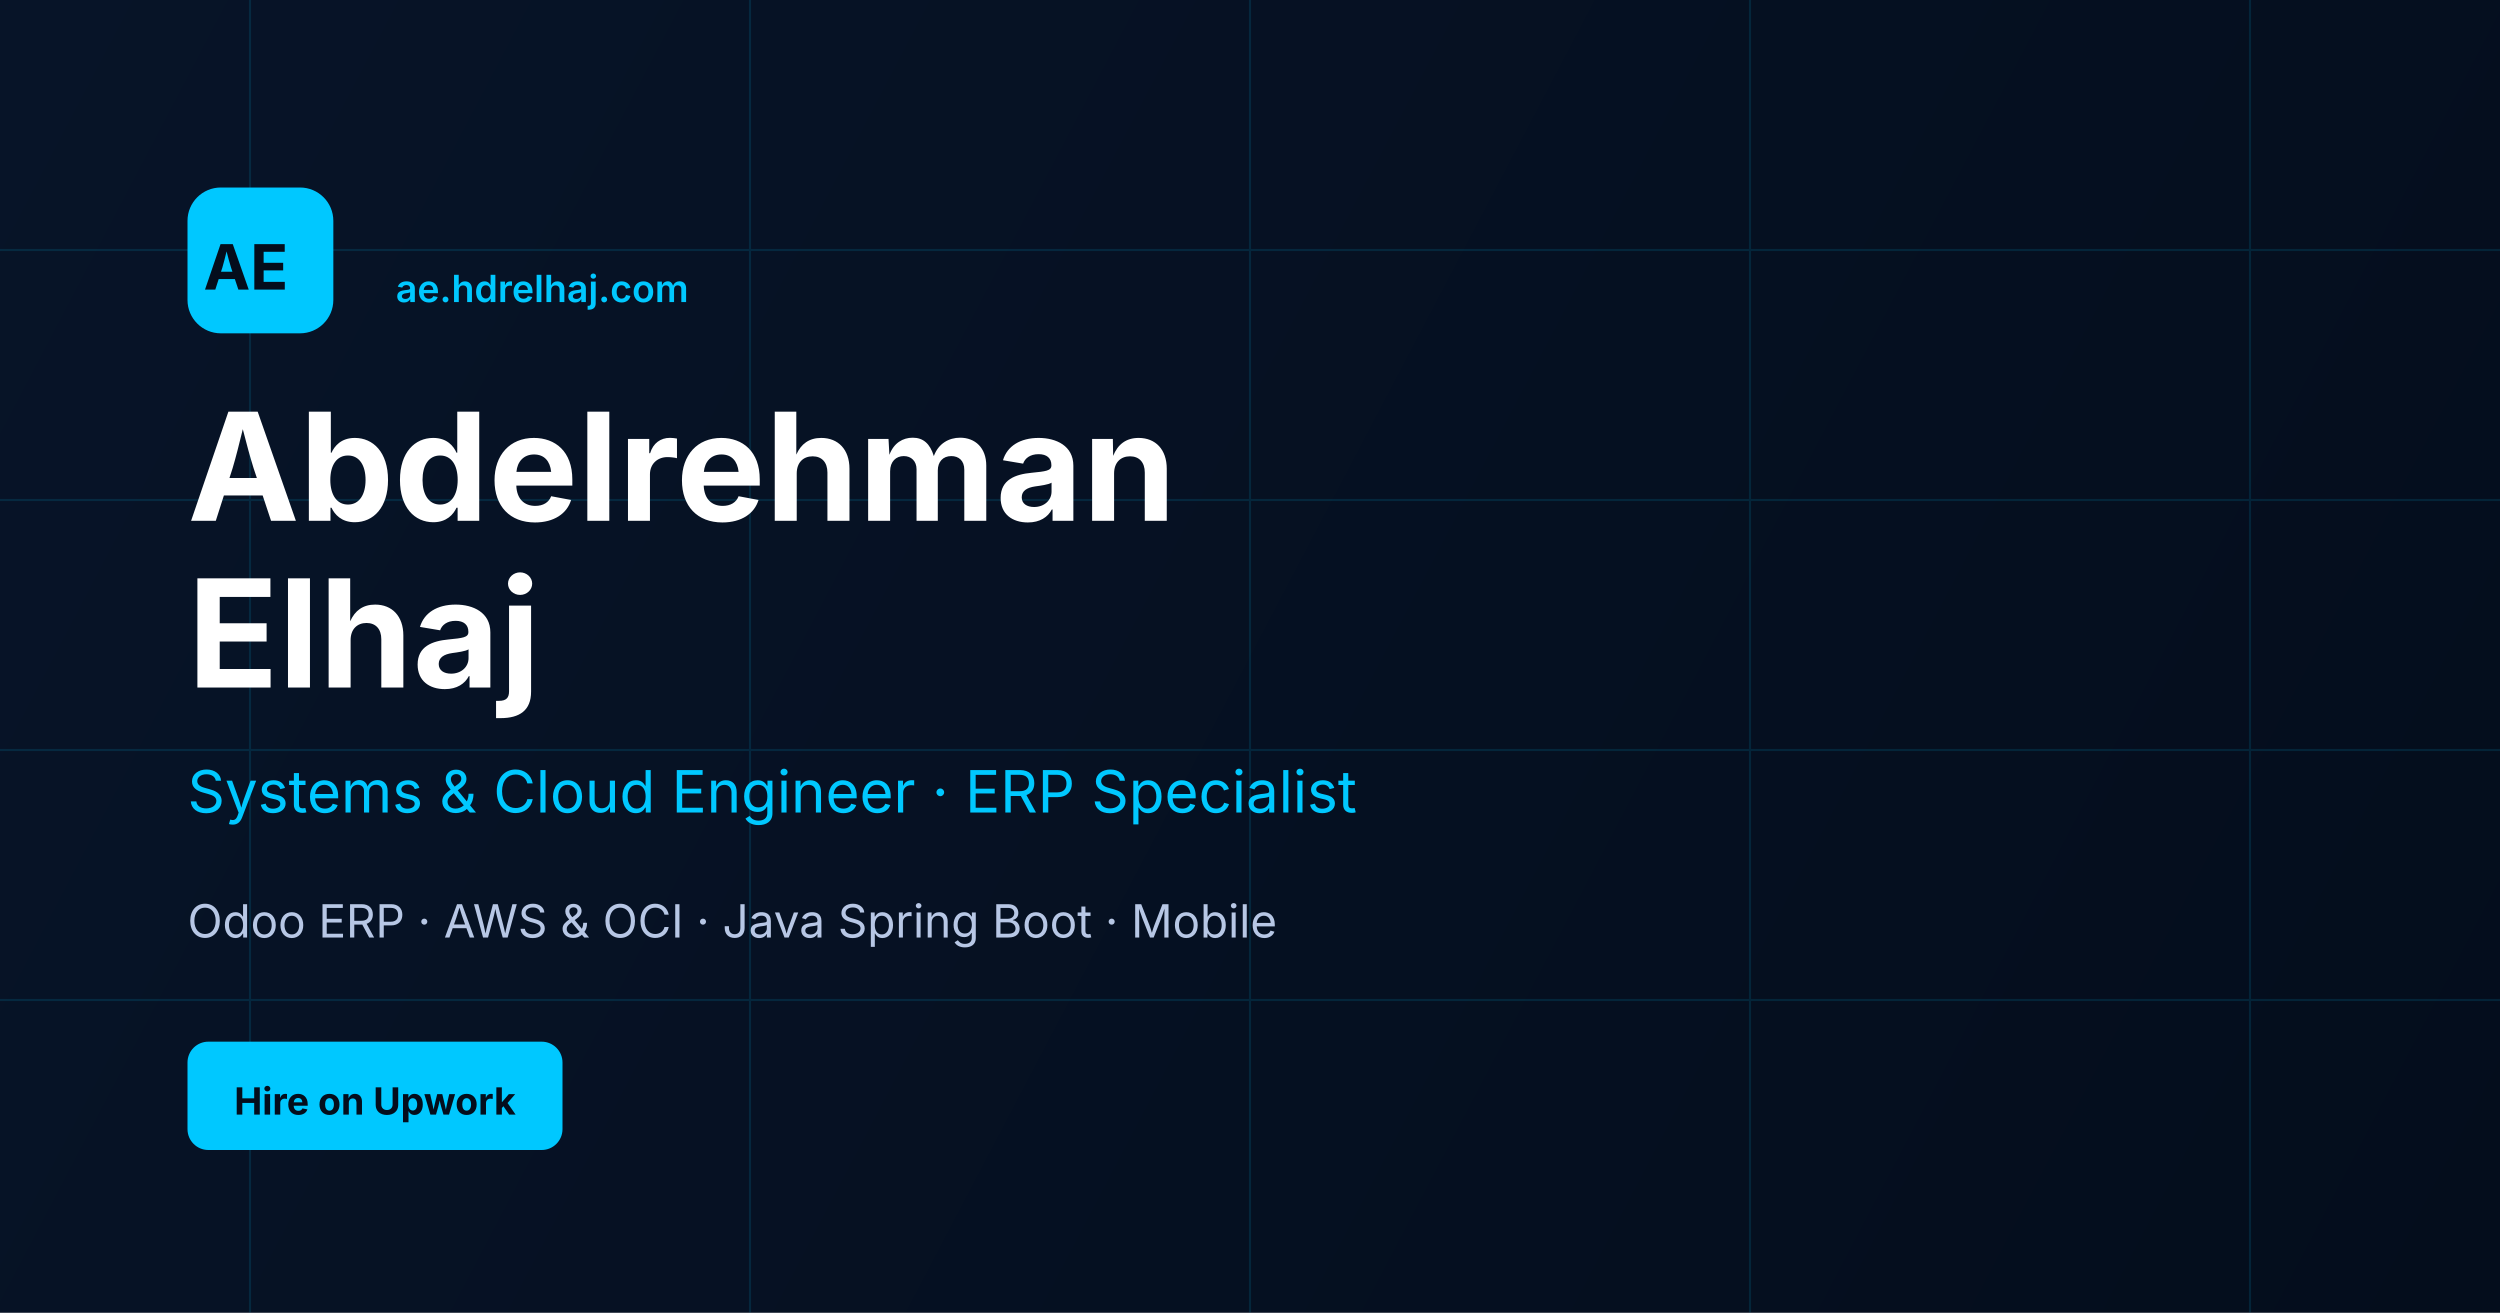
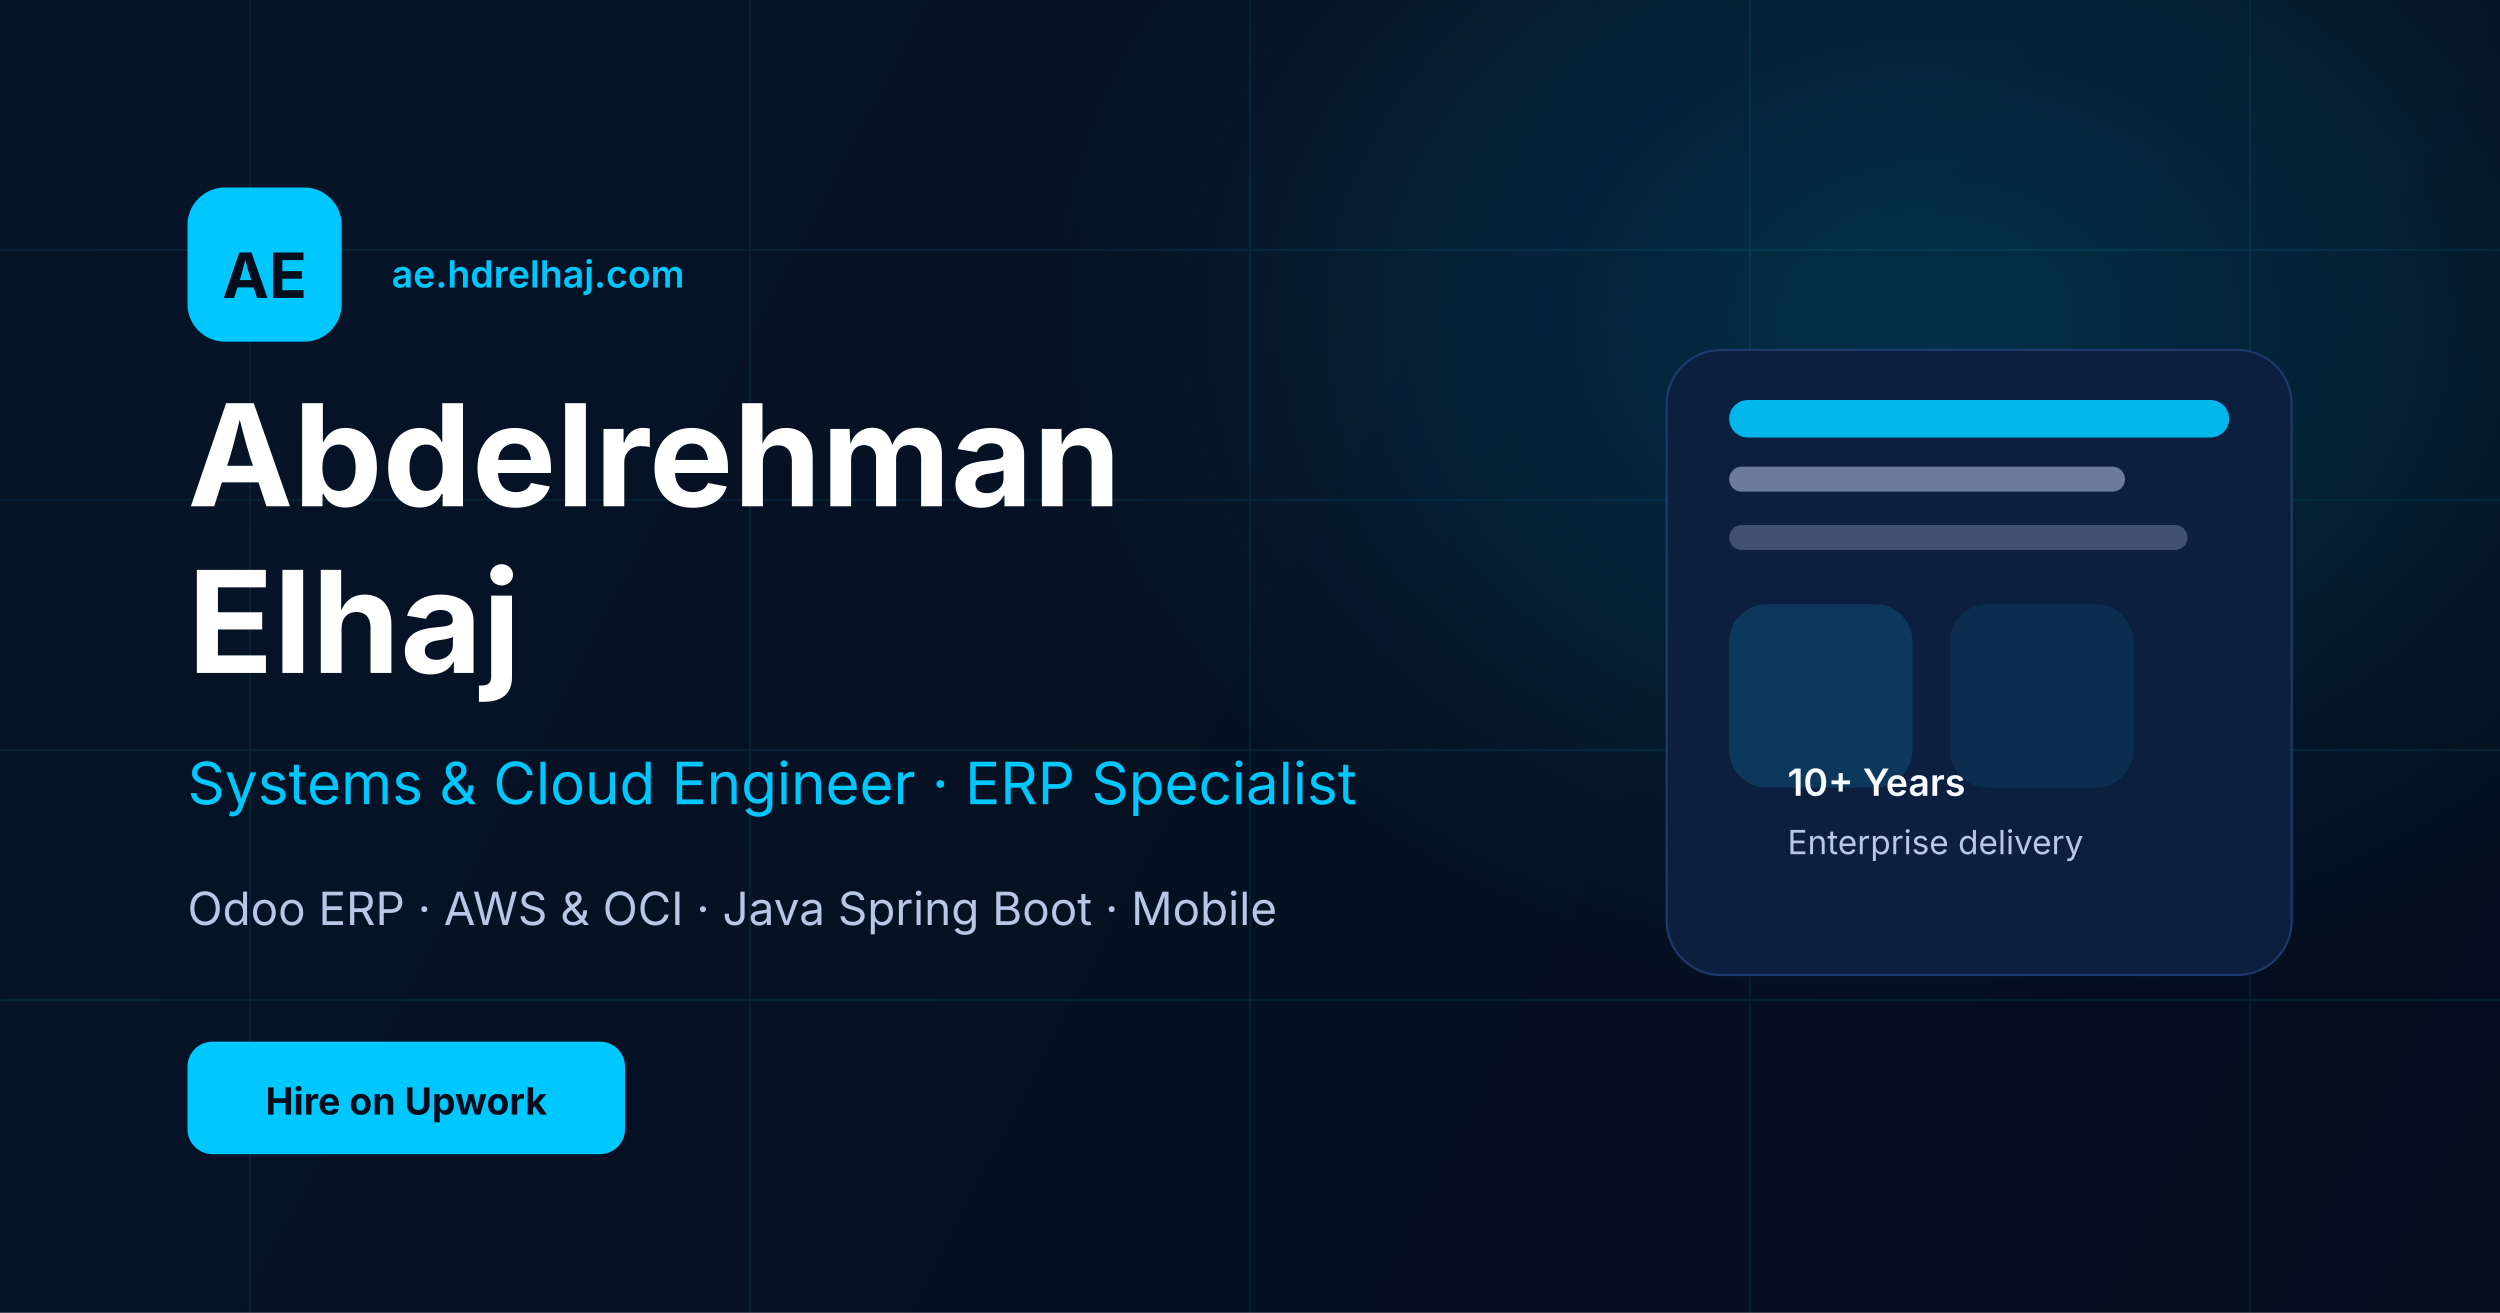
<svg xmlns="http://www.w3.org/2000/svg" width="1200" height="630" viewBox="0 0 1200 630" fill="none">
+   <defs>
+     <linearGradient id="bg" x1="0" y1="0" x2="1200" y2="630" gradientUnits="userSpaceOnUse">
+       <stop stop-color="#071428" />
+       <stop offset="1" stop-color="#040D1C" />
+     </linearGradient>
+     <radialGradient id="glow" cx="0" cy="0" r="1" gradientUnits="userSpaceOnUse" gradientTransform="translate(930 154) rotate(90) scale(330 430)">
+       <stop stop-color="#00C8FF" stop-opacity="0.18" />
+       <stop offset="1" stop-color="#00C8FF" stop-opacity="0" />
+     </radialGradient>
+   </defs>
  <rect width="1200" height="630" fill="#040D1C" />
-   <rect x="0" y="0" width="1200" height="630" fill="url(#bg)" />
-   <g opacity="0.12">
+   <rect width="1200" height="630" fill="url(#bg)" />
+   <rect width="1200" height="630" fill="url(#glow)" />
+   <g opacity="0.08">
    <path d="M0 120H1200" stroke="#00C8FF" />
    <path d="M0 240H1200" stroke="#00C8FF" />
    <path d="M0 360H1200" stroke="#00C8FF" />
    <path d="M0 480H1200" stroke="#00C8FF" />
    <path d="M120 0V630" stroke="#00C8FF" />
    <path d="M360 0V630" stroke="#00C8FF" />
    <path d="M600 0V630" stroke="#00C8FF" />
    <path d="M840 0V630" stroke="#00C8FF" />
    <path d="M1080 0V630" stroke="#00C8FF" />
  </g>
-   <rect x="90" y="90" width="70" height="70" rx="16" fill="#00C8FF" />
-   <text x="118" y="139" text-anchor="middle" font-family="Inter, Arial, sans-serif" font-size="30" font-weight="700" fill="#040D1C">AE</text>
-   <text x="190" y="145" font-family="Inter, Arial, sans-serif" font-size="18" font-weight="600" fill="#00C8FF">ae.hdrelhaj.com</text>
-   <text x="90" y="250" font-family="Inter, Arial, sans-serif" font-size="72" font-weight="700" fill="#FFFFFF">Abdelrehman</text>
-   <text x="90" y="330" font-family="Inter, Arial, sans-serif" font-size="72" font-weight="700" fill="#FFFFFF">Elhaj</text>
-   <text x="90" y="390" font-family="Inter, Arial, sans-serif" font-size="28" fill="#00C8FF">Systems &amp; Cloud Engineer · ERP Specialist</text>
-   <text x="90" y="450" font-family="Inter, Arial, sans-serif" font-size="22" fill="#B7C7E5">Odoo ERP · AWS &amp; OCI · Java Spring Boot · Mobile</text>
-   <rect x="90" y="500" width="180" height="52" rx="10" fill="#00C8FF" />
-   <text x="180" y="535" text-anchor="middle" font-family="Inter, Arial, sans-serif" font-size="18" font-weight="700" fill="#040D1C">Hire on Upwork</text>
-   <defs>
-     <linearGradient id="bg" x1="0" y1="0" x2="1200" y2="630" gradientUnits="userSpaceOnUse">
-       <stop stop-color="#071428" />
-       <stop offset="1" stop-color="#040D1C" />
-     </linearGradient>
-   </defs>
+   <rect x="90" y="90" width="74" height="74" rx="18" fill="#00C8FF" />
+   <text x="127" y="143" text-anchor="middle" font-family="Inter, Arial, sans-serif" font-size="30" font-weight="700" fill="#040D1C">AE</text>
+   <text x="188" y="138" font-family="Inter, Arial, sans-serif" font-size="18" font-weight="600" fill="#00C8FF">ae.hdrelhaj.com</text>
+   <text x="90" y="243" font-family="Inter, Arial, sans-serif" font-size="68" font-weight="700" fill="#FFFFFF">Abdelrehman</text>
+   <text x="90" y="323" font-family="Inter, Arial, sans-serif" font-size="68" font-weight="700" fill="#FFFFFF">Elhaj</text>
+   <text x="90" y="386" font-family="Inter, Arial, sans-serif" font-size="28" fill="#00C8FF">Systems &amp; Cloud Engineer · ERP Specialist</text>
+   <text x="90" y="444" font-family="Inter, Arial, sans-serif" font-size="22" fill="#B7C7E5">Odoo ERP · AWS &amp; OCI · Java Spring Boot · Mobile</text>
+   <rect x="90" y="500" width="210" height="54" rx="12" fill="#00C8FF" />
+   <text x="195" y="535" text-anchor="middle" font-family="Inter, Arial, sans-serif" font-size="18" font-weight="700" fill="#040D1C">Hire on Upwork</text>
+   <rect x="800" y="168" width="300" height="300" rx="26" fill="#0D1F3F" stroke="#1E3A6F" />
+   <rect x="830" y="192" width="240" height="18" rx="9" fill="#00C8FF" fill-opacity="0.9" />
+   <rect x="830" y="224" width="190" height="12" rx="6" fill="#B7C7E5" fill-opacity="0.55" />
+   <rect x="830" y="252" width="220" height="12" rx="6" fill="#B7C7E5" fill-opacity="0.3" />
+   <rect x="830" y="290" width="88" height="88" rx="18" fill="#00C8FF" fill-opacity="0.15" />
+   <rect x="936" y="290" width="88" height="88" rx="18" fill="#00C8FF" fill-opacity="0.08" />
+   <text x="858" y="382" font-family="Inter, Arial, sans-serif" font-size="18" font-weight="600" fill="#F7FBFF">10+ Years</text>
+   <text x="858" y="410" font-family="Inter, Arial, sans-serif" font-size="16" fill="#B7C7E5">Enterprise delivery</text>
</svg>
